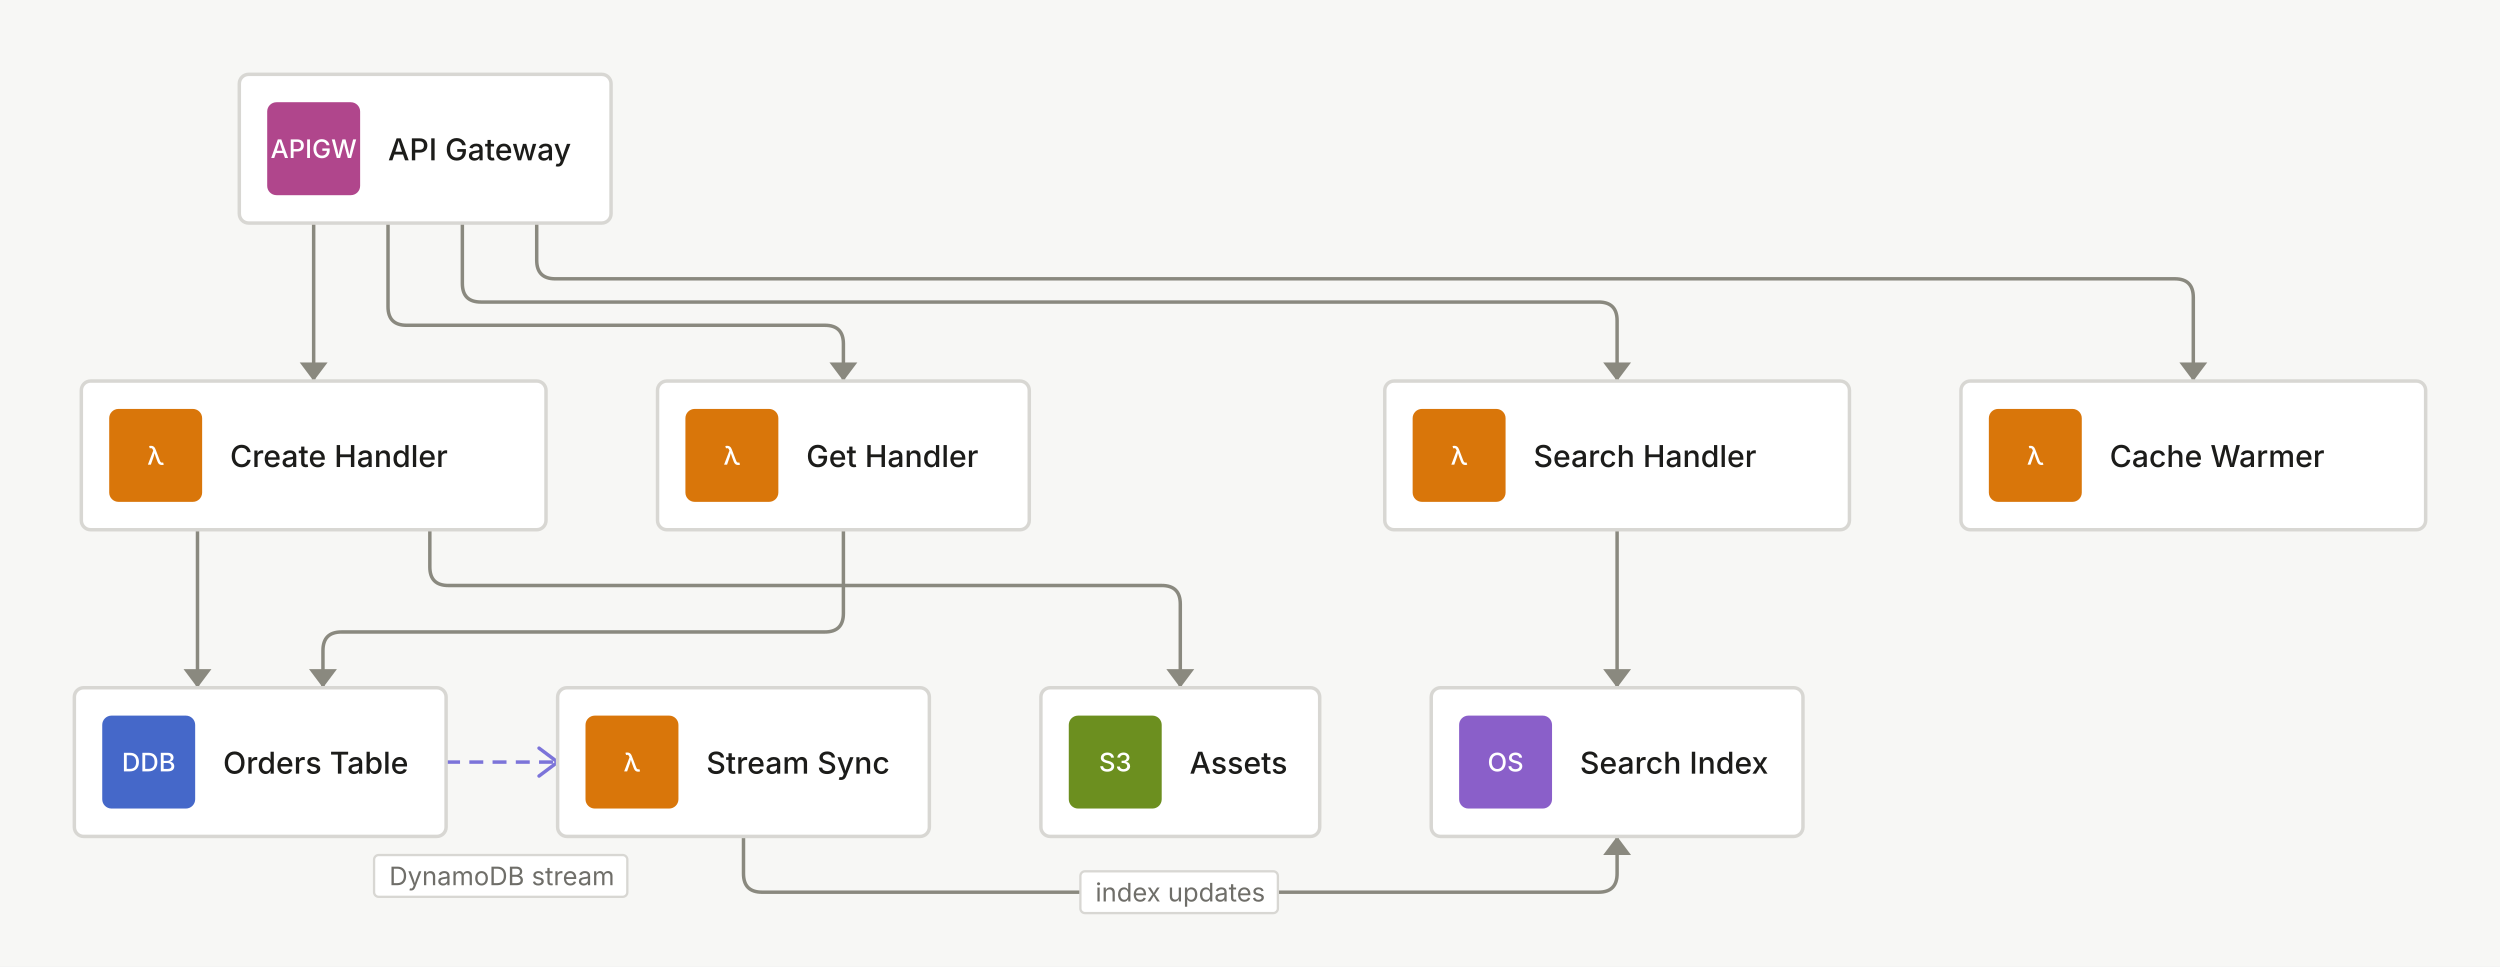
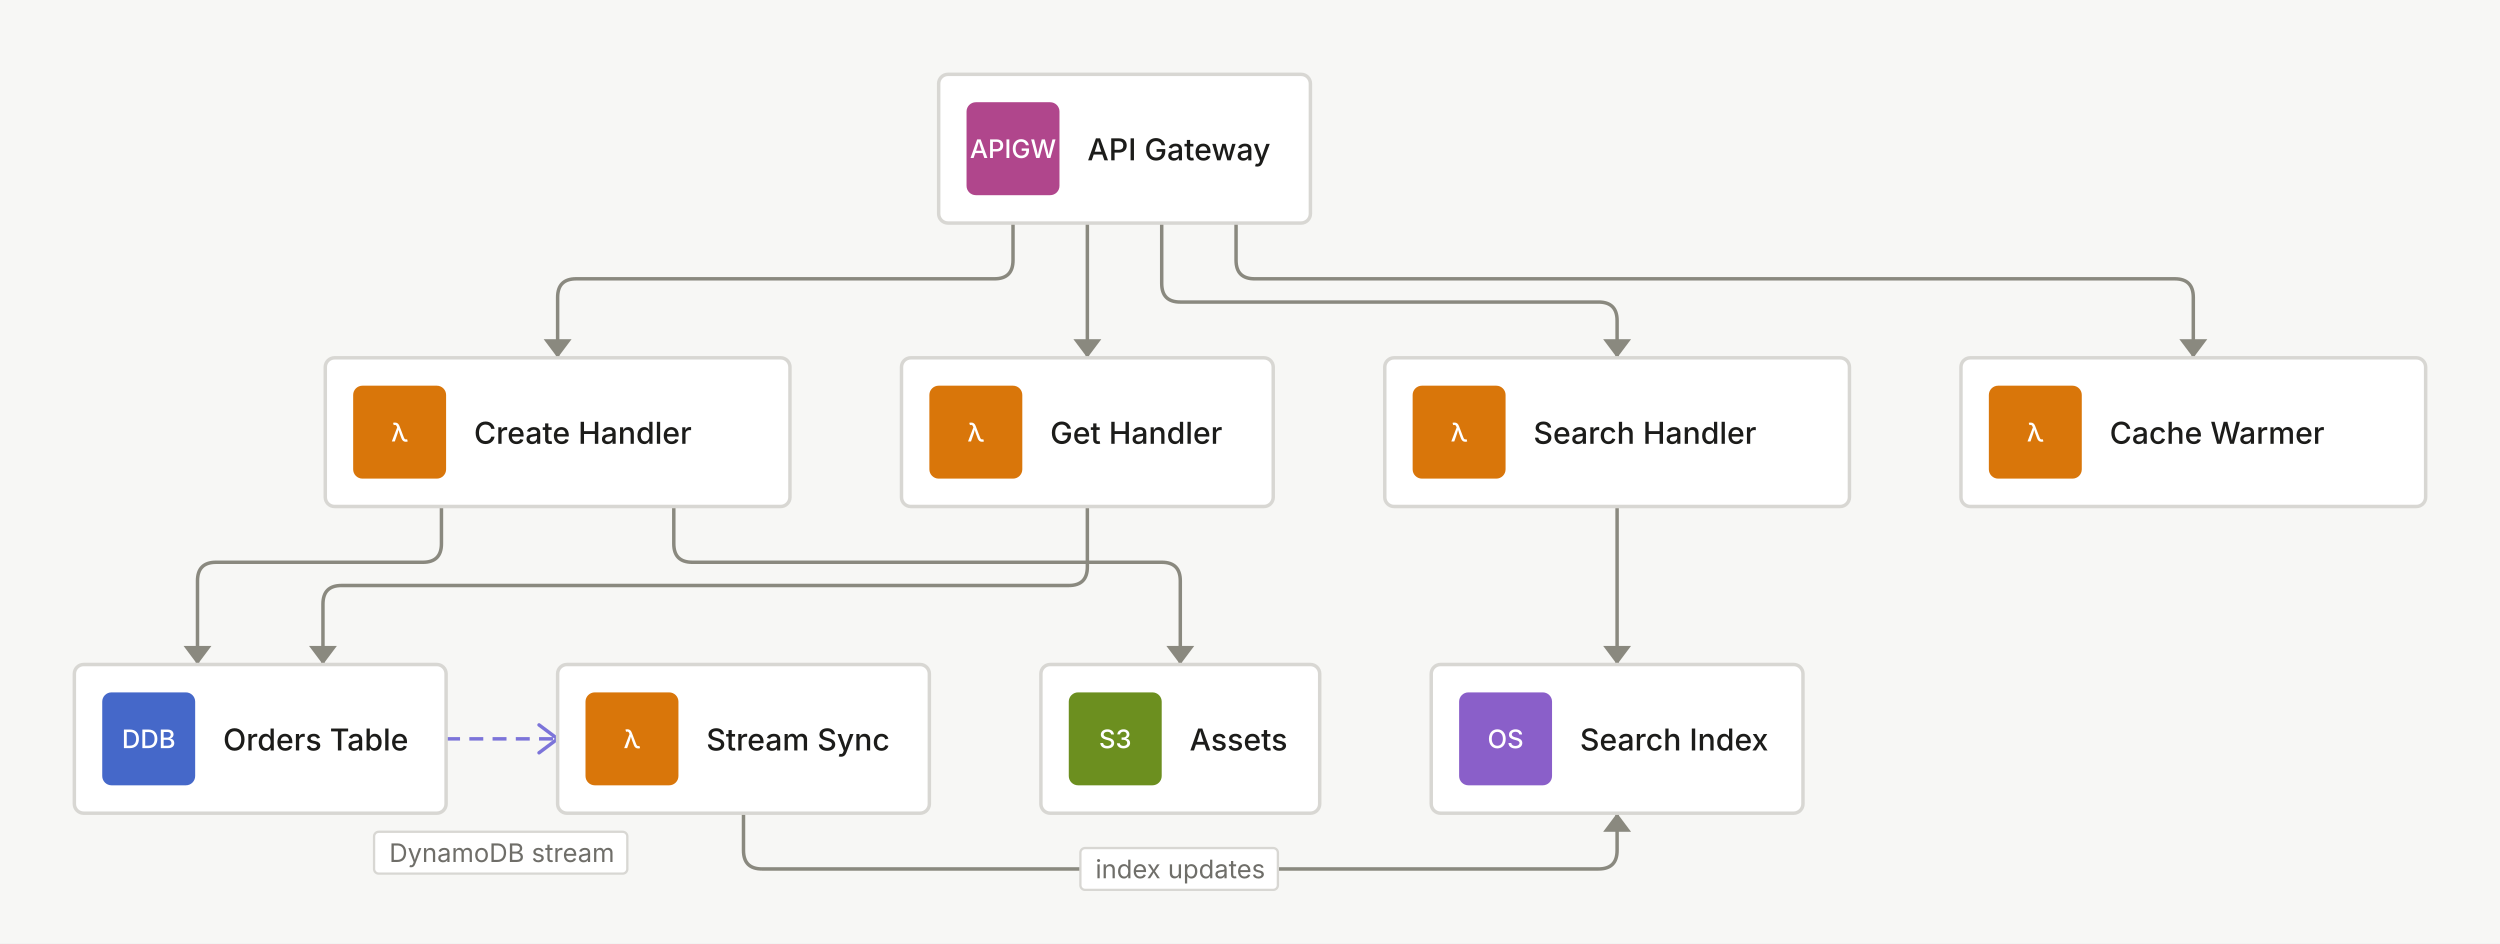
- <svg xmlns="http://www.w3.org/2000/svg" width="1076" height="416" viewBox="0 0 1076 416" font-family="Inter, system-ui, sans-serif">
-   <rect width="1076" height="416" fill="#F7F7F5" />
-   <path d="M 135 96 L 135 164" fill="none" stroke="#8A897F" stroke-width="1.5" />
-   <path d="M 135 164 L 141 156 L 129 156 Z" fill="#8A897F" />
-   <path d="M 167 96 L 167 132 Q 167 140 175 140 L 355 140 Q 363 140 363 148 L 363 164" fill="none" stroke="#8A897F" stroke-width="1.5" />
-   <path d="M 363 164 L 369 156 L 357 156 Z" fill="#8A897F" />
-   <path d="M 199 96 L 199 122 Q 199 130 207 130 L 688 130 Q 696 130 696 138 L 696 164" fill="none" stroke="#8A897F" stroke-width="1.5" />
-   <path d="M 696 164 L 702 156 L 690 156 Z" fill="#8A897F" />
-   <path d="M 85 228 L 85 296" fill="none" stroke="#8A897F" stroke-width="1.5" />
-   <path d="M 85 296 L 91 288 L 79 288 Z" fill="#8A897F" />
-   <path d="M 185 228 L 185 244 Q 185 252 193 252 L 500 252 Q 508 252 508 260 L 508 296" fill="none" stroke="#8A897F" stroke-width="1.5" />
-   <path d="M 508 296 L 514 288 L 502 288 Z" fill="#8A897F" />
-   <path d="M 363 228 L 363 264 Q 363 272 355 272 L 147 272 Q 139 272 139 280 L 139 296" fill="none" stroke="#8A897F" stroke-width="1.5" />
-   <path d="M 139 296 L 145 288 L 133 288 Z" fill="#8A897F" />
-   <path d="M 696 228 L 696 296" fill="none" stroke="#8A897F" stroke-width="1.5" />
-   <path d="M 696 296 L 702 288 L 690 288 Z" fill="#8A897F" />
-   <path d="M 192 328 L 240 328" fill="none" stroke="#7C74D9" stroke-width="1.5" stroke-dasharray="6 4" />
-   <path d="M 232 334 L 240 328 L 232 322" fill="none" stroke="#7C74D9" stroke-width="1.5" stroke-linecap="round" stroke-linejoin="round" />
-   <path d="M 320 360 L 320 376 Q 320 384 328 384 L 688 384 Q 696 384 696 376 L 696 360" fill="none" stroke="#8A897F" stroke-width="1.5" />
-   <path d="M 696 360 L 690 368 L 702 368 Z" fill="#8A897F" />
-   <path d="M 231 96 L 231 112 Q 231 120 239 120 L 936 120 Q 944 120 944 128 L 944 164" fill="none" stroke="#8A897F" stroke-width="1.5" />
-   <path d="M 944 164 L 950 156 L 938 156 Z" fill="#8A897F" />
-   <rect x="103" y="32" width="160" height="64" rx="4" fill="#FFFFFF" stroke="#D8D7D3" stroke-width="1.5" />
-   <rect x="115" y="44" width="40" height="40" rx="4" fill="#B0468C" />
-   <text x="135" y="68" text-anchor="middle" font-size="11" font-weight="500" fill="#FFFFFF">APIGW</text>
-   <text x="167" y="69" font-size="13" font-weight="500" fill="#1C1C1A">API Gateway</text>
-   <rect x="35" y="164" width="200" height="64" rx="4" fill="#FFFFFF" stroke="#D8D7D3" stroke-width="1.5" />
-   <rect x="47" y="176" width="40" height="40" rx="4" fill="#D9760A" />
-   <text x="67" y="200" text-anchor="middle" font-size="11" font-weight="500" fill="#FFFFFF">λ</text>
-   <text x="99" y="201" font-size="13" font-weight="500" fill="#1C1C1A">Create Handler</text>
-   <rect x="283" y="164" width="160" height="64" rx="4" fill="#FFFFFF" stroke="#D8D7D3" stroke-width="1.5" />
-   <rect x="295" y="176" width="40" height="40" rx="4" fill="#D9760A" />
-   <text x="315" y="200" text-anchor="middle" font-size="11" font-weight="500" fill="#FFFFFF">λ</text>
-   <text x="347" y="201" font-size="13" font-weight="500" fill="#1C1C1A">Get Handler</text>
-   <rect x="596" y="164" width="200" height="64" rx="4" fill="#FFFFFF" stroke="#D8D7D3" stroke-width="1.5" />
-   <rect x="608" y="176" width="40" height="40" rx="4" fill="#D9760A" />
-   <text x="628" y="200" text-anchor="middle" font-size="11" font-weight="500" fill="#FFFFFF">λ</text>
-   <text x="660" y="201" font-size="13" font-weight="500" fill="#1C1C1A">Search Handler</text>
-   <rect x="844" y="164" width="200" height="64" rx="4" fill="#FFFFFF" stroke="#D8D7D3" stroke-width="1.5" />
-   <rect x="856" y="176" width="40" height="40" rx="4" fill="#D9760A" />
-   <text x="876" y="200" text-anchor="middle" font-size="11" font-weight="500" fill="#FFFFFF">λ</text>
-   <text x="908" y="201" font-size="13" font-weight="500" fill="#1C1C1A">Cache Warmer</text>
-   <rect x="32" y="296" width="160" height="64" rx="4" fill="#FFFFFF" stroke="#D8D7D3" stroke-width="1.5" />
-   <rect x="44" y="308" width="40" height="40" rx="4" fill="#4568C9" />
-   <text x="64" y="332" text-anchor="middle" font-size="11" font-weight="500" fill="#FFFFFF">DDB</text>
-   <text x="96" y="333" font-size="13" font-weight="500" fill="#1C1C1A">Orders Table</text>
-   <rect x="240" y="296" width="160" height="64" rx="4" fill="#FFFFFF" stroke="#D8D7D3" stroke-width="1.5" />
-   <rect x="252" y="308" width="40" height="40" rx="4" fill="#D9760A" />
-   <text x="272" y="332" text-anchor="middle" font-size="11" font-weight="500" fill="#FFFFFF">λ</text>
-   <text x="304" y="333" font-size="13" font-weight="500" fill="#1C1C1A">Stream Sync</text>
-   <rect x="448" y="296" width="120" height="64" rx="4" fill="#FFFFFF" stroke="#D8D7D3" stroke-width="1.5" />
-   <rect x="460" y="308" width="40" height="40" rx="4" fill="#6C8F1F" />
-   <text x="480" y="332" text-anchor="middle" font-size="11" font-weight="500" fill="#FFFFFF">S3</text>
-   <text x="512" y="333" font-size="13" font-weight="500" fill="#1C1C1A">Assets</text>
-   <rect x="616" y="296" width="160" height="64" rx="4" fill="#FFFFFF" stroke="#D8D7D3" stroke-width="1.5" />
-   <rect x="628" y="308" width="40" height="40" rx="4" fill="#8A5FC9" />
-   <text x="648" y="332" text-anchor="middle" font-size="11" font-weight="500" fill="#FFFFFF">OS</text>
-   <text x="680" y="333" font-size="13" font-weight="500" fill="#1C1C1A">Search Index</text>
-   <rect x="161" y="368" width="109" height="18" rx="2" fill="#FFFFFF" stroke="#D8D7D3" stroke-width="1" />
-   <text x="216" y="381" text-anchor="middle" font-size="11" fill="#6F6E69">DynamoDB stream</text>
-   <rect x="465" y="375" width="85" height="18" rx="2" fill="#FFFFFF" stroke="#D8D7D3" stroke-width="1" />
-   <text x="508" y="388" text-anchor="middle" font-size="11" fill="#6F6E69">index updates</text>
+ <svg xmlns="http://www.w3.org/2000/svg" width="1076" height="406" viewBox="0 0 1076 406" font-family="Inter, system-ui, sans-serif">
+   <rect width="1076" height="406" fill="#F7F7F5" />
+   <path d="M 436 96 L 436 112 Q 436 120 428 120 L 248 120 Q 240 120 240 128 L 240 154" fill="none" stroke="#8A897F" stroke-width="1.5" />
+   <path d="M 240 154 L 246 146 L 234 146 Z" fill="#8A897F" />
+   <path d="M 468 96 L 468 154" fill="none" stroke="#8A897F" stroke-width="1.5" />
+   <path d="M 468 154 L 474 146 L 462 146 Z" fill="#8A897F" />
+   <path d="M 500 96 L 500 122 Q 500 130 508 130 L 688 130 Q 696 130 696 138 L 696 154" fill="none" stroke="#8A897F" stroke-width="1.5" />
+   <path d="M 696 154 L 702 146 L 690 146 Z" fill="#8A897F" />
+   <path d="M 190 218 L 190 234 Q 190 242 182 242 L 93 242 Q 85 242 85 250 L 85 286" fill="none" stroke="#8A897F" stroke-width="1.5" />
+   <path d="M 85 286 L 91 278 L 79 278 Z" fill="#8A897F" />
+   <path d="M 290 218 L 290 234 Q 290 242 298 242 L 500 242 Q 508 242 508 250 L 508 286" fill="none" stroke="#8A897F" stroke-width="1.5" />
+   <path d="M 508 286 L 514 278 L 502 278 Z" fill="#8A897F" />
+   <path d="M 468 218 L 468 244 Q 468 252 460 252 L 147 252 Q 139 252 139 260 L 139 286" fill="none" stroke="#8A897F" stroke-width="1.5" />
+   <path d="M 139 286 L 145 278 L 133 278 Z" fill="#8A897F" />
+   <path d="M 696 218 L 696 286" fill="none" stroke="#8A897F" stroke-width="1.5" />
+   <path d="M 696 286 L 702 278 L 690 278 Z" fill="#8A897F" />
+   <path d="M 192 318 L 240 318" fill="none" stroke="#7C74D9" stroke-width="1.5" stroke-dasharray="6 4" />
+   <path d="M 232 324 L 240 318 L 232 312" fill="none" stroke="#7C74D9" stroke-width="1.5" stroke-linecap="round" stroke-linejoin="round" />
+   <path d="M 320 350 L 320 366 Q 320 374 328 374 L 688 374 Q 696 374 696 366 L 696 350" fill="none" stroke="#8A897F" stroke-width="1.5" />
+   <path d="M 696 350 L 690 358 L 702 358 Z" fill="#8A897F" />
+   <path d="M 532 96 L 532 112 Q 532 120 540 120 L 936 120 Q 944 120 944 128 L 944 154" fill="none" stroke="#8A897F" stroke-width="1.5" />
+   <path d="M 944 154 L 950 146 L 938 146 Z" fill="#8A897F" />
+   <rect x="404" y="32" width="160" height="64" rx="4" fill="#FFFFFF" stroke="#D8D7D3" stroke-width="1.5" />
+   <rect x="416" y="44" width="40" height="40" rx="4" fill="#B0468C" />
+   <text x="436" y="68" text-anchor="middle" font-size="11" font-weight="500" fill="#FFFFFF">APIGW</text>
+   <text x="468" y="69" font-size="13" font-weight="500" fill="#1C1C1A">API Gateway</text>
+   <rect x="140" y="154" width="200" height="64" rx="4" fill="#FFFFFF" stroke="#D8D7D3" stroke-width="1.5" />
+   <rect x="152" y="166" width="40" height="40" rx="4" fill="#D9760A" />
+   <text x="172" y="190" text-anchor="middle" font-size="11" font-weight="500" fill="#FFFFFF">λ</text>
+   <text x="204" y="191" font-size="13" font-weight="500" fill="#1C1C1A">Create Handler</text>
+   <rect x="388" y="154" width="160" height="64" rx="4" fill="#FFFFFF" stroke="#D8D7D3" stroke-width="1.5" />
+   <rect x="400" y="166" width="40" height="40" rx="4" fill="#D9760A" />
+   <text x="420" y="190" text-anchor="middle" font-size="11" font-weight="500" fill="#FFFFFF">λ</text>
+   <text x="452" y="191" font-size="13" font-weight="500" fill="#1C1C1A">Get Handler</text>
+   <rect x="596" y="154" width="200" height="64" rx="4" fill="#FFFFFF" stroke="#D8D7D3" stroke-width="1.5" />
+   <rect x="608" y="166" width="40" height="40" rx="4" fill="#D9760A" />
+   <text x="628" y="190" text-anchor="middle" font-size="11" font-weight="500" fill="#FFFFFF">λ</text>
+   <text x="660" y="191" font-size="13" font-weight="500" fill="#1C1C1A">Search Handler</text>
+   <rect x="844" y="154" width="200" height="64" rx="4" fill="#FFFFFF" stroke="#D8D7D3" stroke-width="1.5" />
+   <rect x="856" y="166" width="40" height="40" rx="4" fill="#D9760A" />
+   <text x="876" y="190" text-anchor="middle" font-size="11" font-weight="500" fill="#FFFFFF">λ</text>
+   <text x="908" y="191" font-size="13" font-weight="500" fill="#1C1C1A">Cache Warmer</text>
+   <rect x="32" y="286" width="160" height="64" rx="4" fill="#FFFFFF" stroke="#D8D7D3" stroke-width="1.5" />
+   <rect x="44" y="298" width="40" height="40" rx="4" fill="#4568C9" />
+   <text x="64" y="322" text-anchor="middle" font-size="11" font-weight="500" fill="#FFFFFF">DDB</text>
+   <text x="96" y="323" font-size="13" font-weight="500" fill="#1C1C1A">Orders Table</text>
+   <rect x="240" y="286" width="160" height="64" rx="4" fill="#FFFFFF" stroke="#D8D7D3" stroke-width="1.5" />
+   <rect x="252" y="298" width="40" height="40" rx="4" fill="#D9760A" />
+   <text x="272" y="322" text-anchor="middle" font-size="11" font-weight="500" fill="#FFFFFF">λ</text>
+   <text x="304" y="323" font-size="13" font-weight="500" fill="#1C1C1A">Stream Sync</text>
+   <rect x="448" y="286" width="120" height="64" rx="4" fill="#FFFFFF" stroke="#D8D7D3" stroke-width="1.5" />
+   <rect x="460" y="298" width="40" height="40" rx="4" fill="#6C8F1F" />
+   <text x="480" y="322" text-anchor="middle" font-size="11" font-weight="500" fill="#FFFFFF">S3</text>
+   <text x="512" y="323" font-size="13" font-weight="500" fill="#1C1C1A">Assets</text>
+   <rect x="616" y="286" width="160" height="64" rx="4" fill="#FFFFFF" stroke="#D8D7D3" stroke-width="1.5" />
+   <rect x="628" y="298" width="40" height="40" rx="4" fill="#8A5FC9" />
+   <text x="648" y="322" text-anchor="middle" font-size="11" font-weight="500" fill="#FFFFFF">OS</text>
+   <text x="680" y="323" font-size="13" font-weight="500" fill="#1C1C1A">Search Index</text>
+   <rect x="161" y="358" width="109" height="18" rx="2" fill="#FFFFFF" stroke="#D8D7D3" stroke-width="1" />
+   <text x="216" y="371" text-anchor="middle" font-size="11" fill="#6F6E69">DynamoDB stream</text>
+   <rect x="465" y="365" width="85" height="18" rx="2" fill="#FFFFFF" stroke="#D8D7D3" stroke-width="1" />
+   <text x="508" y="378" text-anchor="middle" font-size="11" fill="#6F6E69">index updates</text>
</svg>
